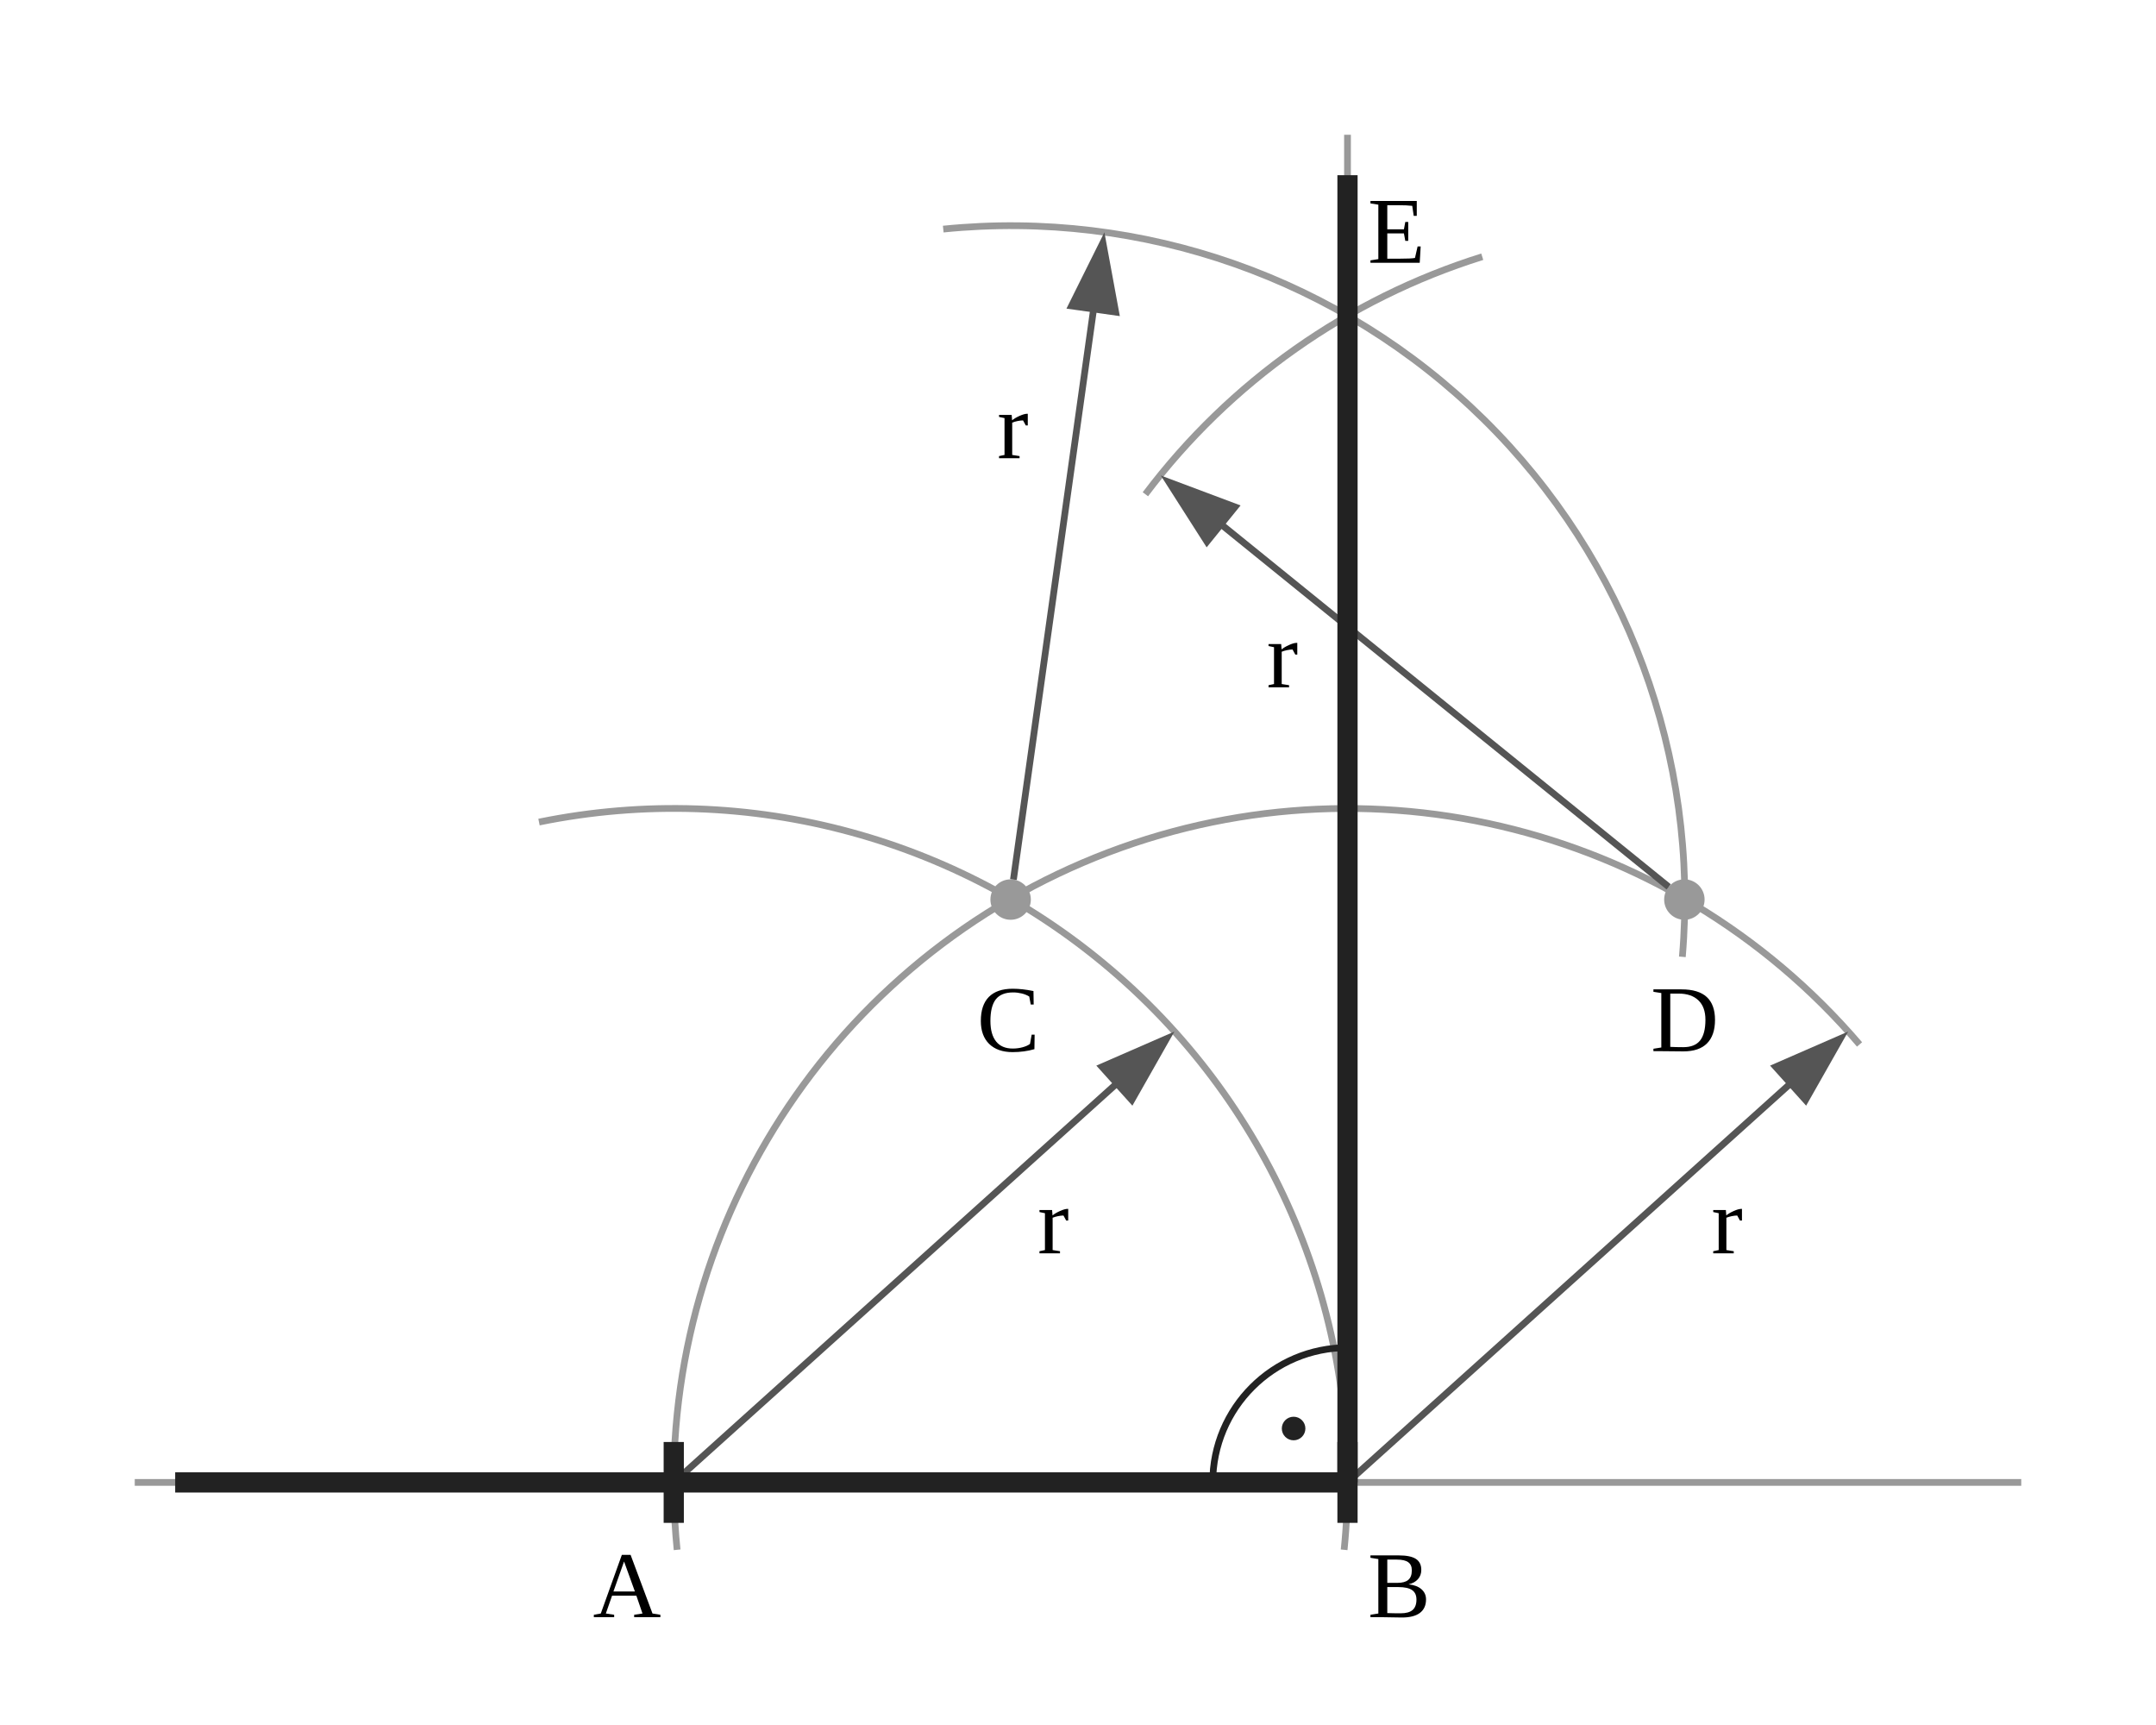
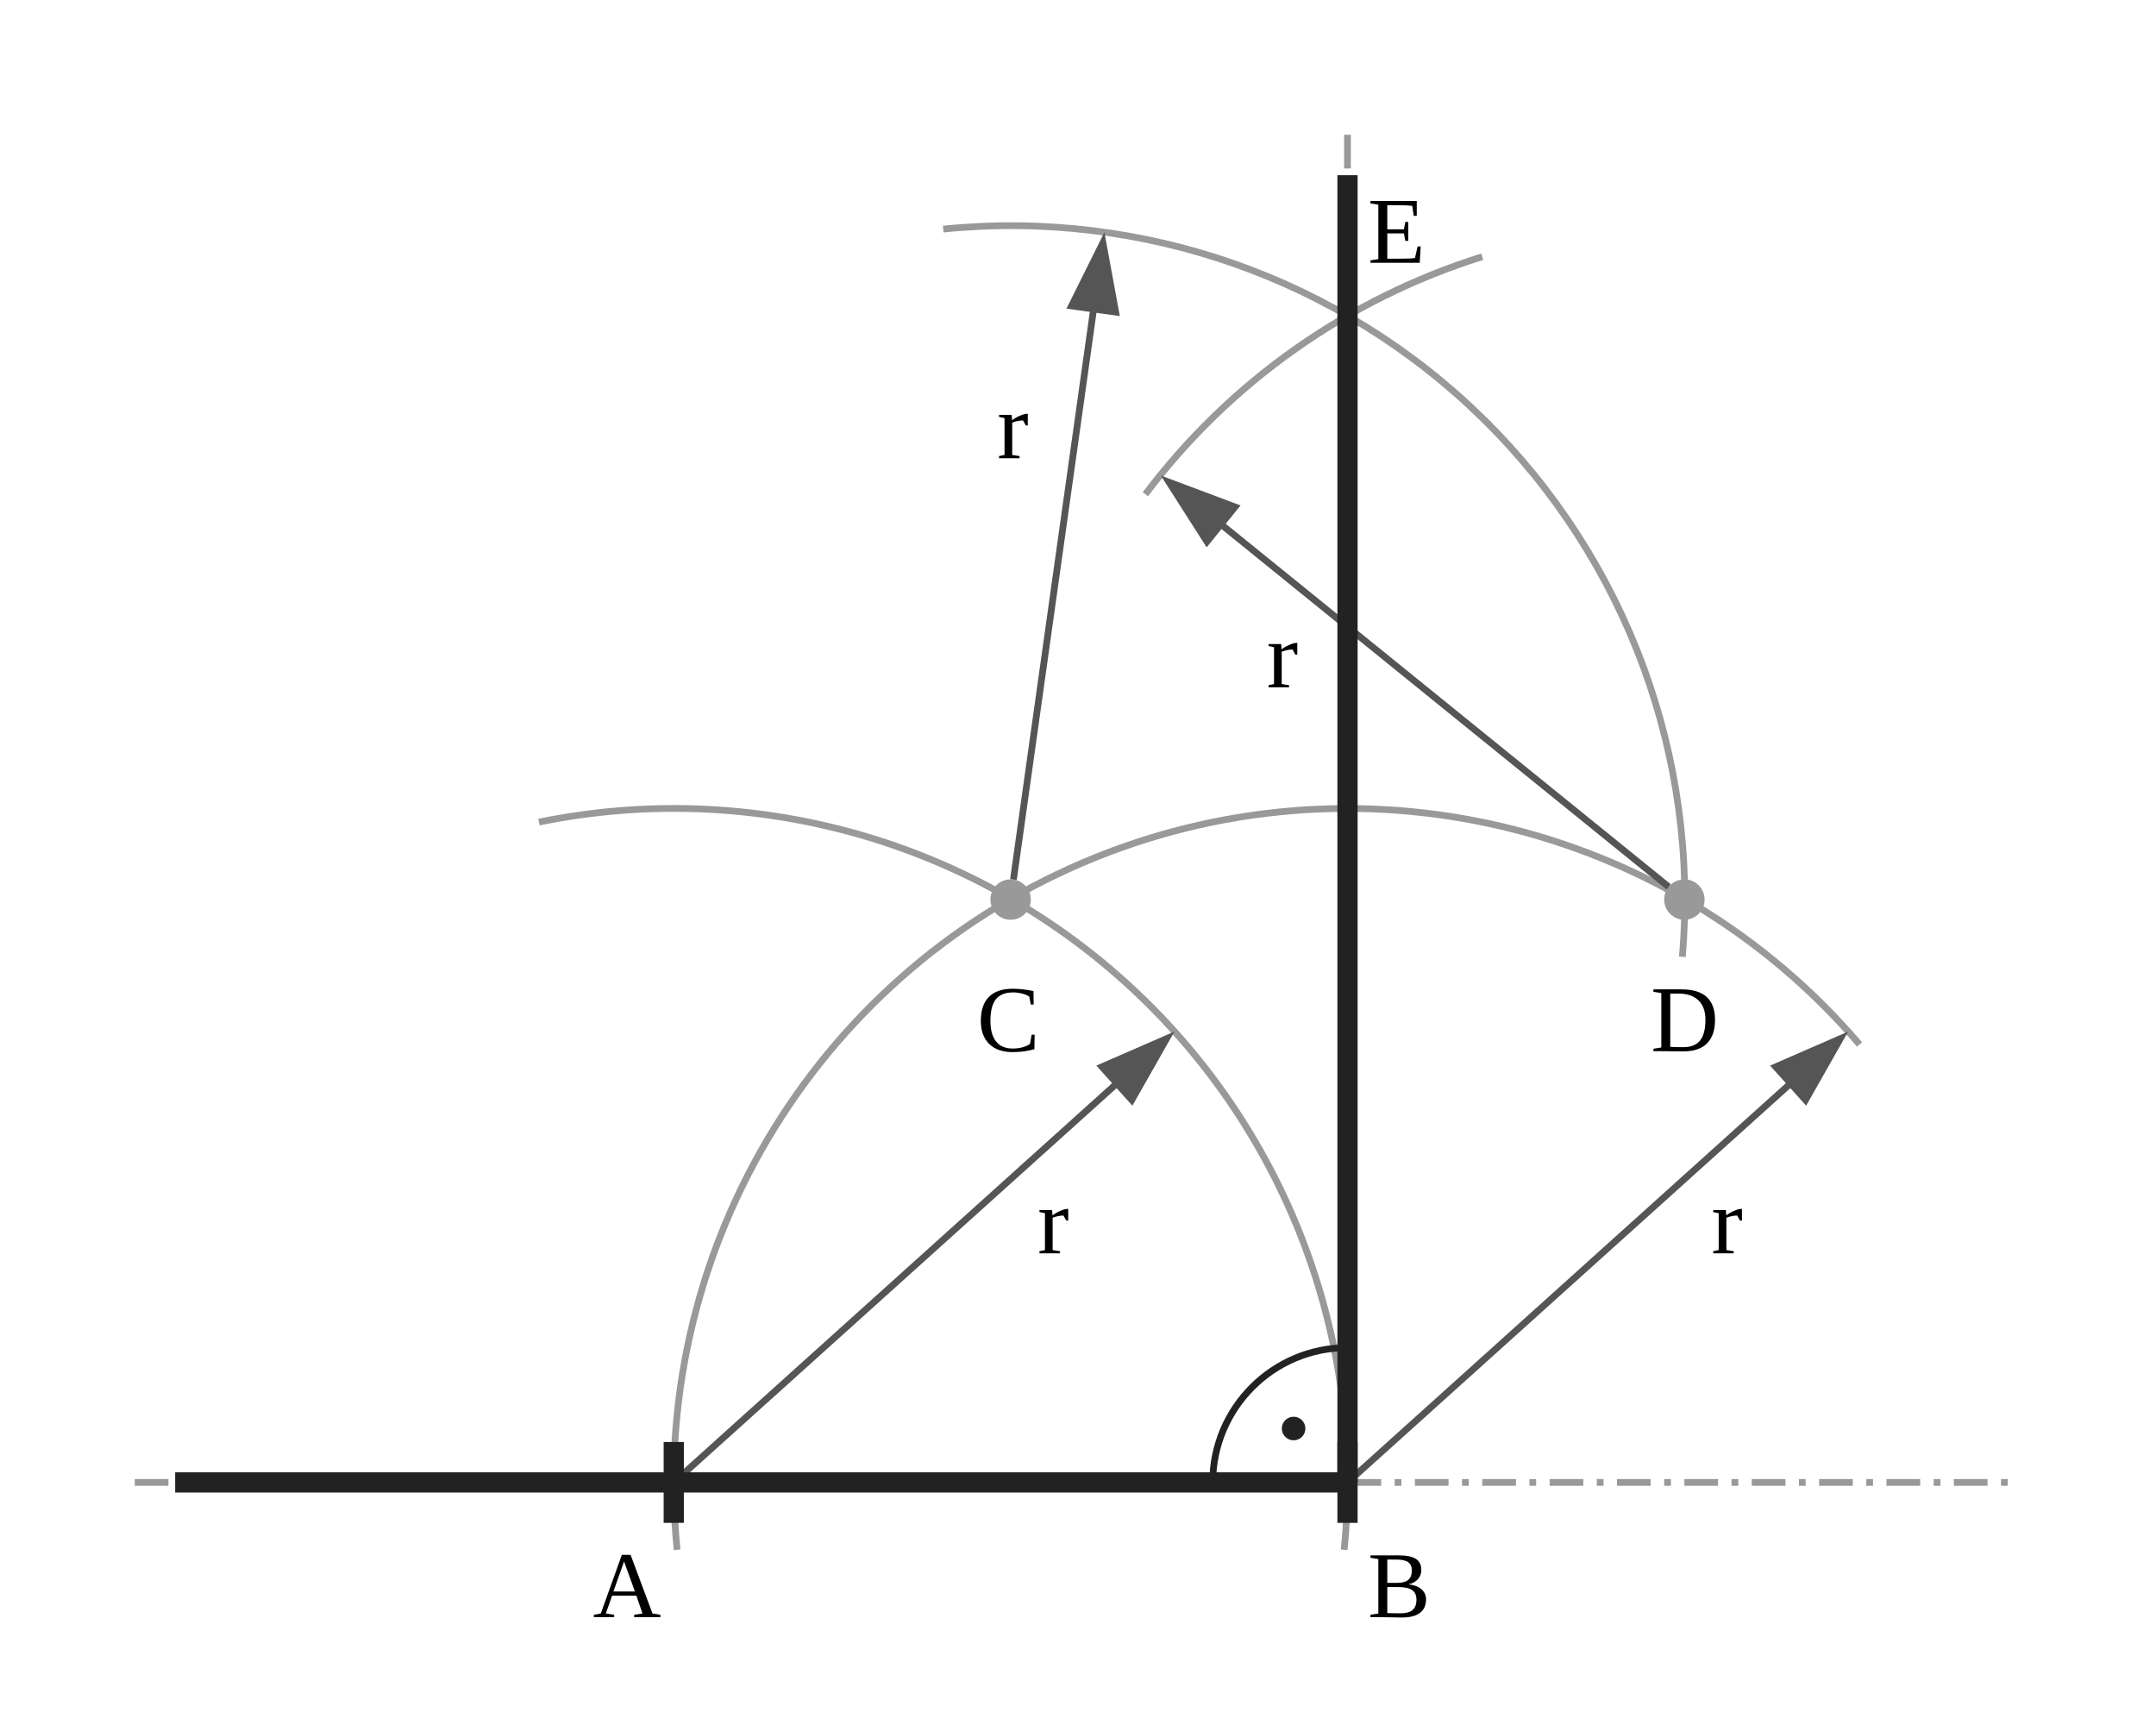
<svg xmlns="http://www.w3.org/2000/svg" width="320" height="256" viewBox="0 0 320 256">
  <style type="text/css">
  
  .eyes { fill: #999; stroke: none; }
  .helpline { fill: none; stroke-width: 1px; stroke: #999; }
  .radii { fill: none; stroke-width: 1px; stroke: #555; }
  .arrowhead { fill: #555; stroke: none; }
  .constructor { fill: none; stroke-width: 1px; stroke: #222; }
  .constructor-filled { fill: #222; stroke: none; }
  .result { fill: none; stroke-width: 3px; stroke: #222; }
  text { color: #222; font-size: 14px; }
  tspan { font-size: 60%; }
  
 </style>
  <g>
    <g>
-       <line class="helpline" x1="20" y1="220" x2="300" y2="220" />
+       <line class="helpline" x1="20" y1="220" x2="300" y2="220" stroke-dasharray="5 2 1 2" />
    </g>
    <g>
      <g>
        <text x="88" y="240">A</text>
        <path class="helpline" d="M 80 122 A 100 100 180 0 1 199.5 230" />
        <g>
          <g transform="rotate(138, 100, 220)">
            <line class="radii" x1="100" y1="220" x2="3" y2="220" />
            <polygon class="arrowhead" points="0,220 12,216 12,224" />
          </g>
          <text x="154" y="186">r</text>
        </g>
      </g>
      <g>
        <text x="203" y="240">B</text>
        <path class="helpline" d="M 100.5 230 A 100 100 180 0 1 276 155" />
        <g>
          <g transform="rotate(138, 200, 220)">
            <line class="radii" x1="200" y1="220" x2="103" y2="220" />
            <polygon class="arrowhead" points="100,220 112,216 112,224" />
          </g>
          <text x="254" y="186">r</text>
        </g>
      </g>
      <g>
        <circle class="eyes" cx="150" cy="133.5" r="3" />
        <text x="145" y="156">C</text>
        <path class="helpline" d="M 140 34 A 100 100 180 0 1 249.7 142" />
        <g>
          <g transform="rotate(98, 150, 133.5)">
            <line class="radii" x1="147" y1="133.5" x2="53" y2="133.5" />
            <polygon class="arrowhead" points="50,133.5 62,129.5 62,137.5" />
          </g>
          <text x="148" y="68">r</text>
        </g>
      </g>
      <g>
        <circle class="eyes" cx="250" cy="133.5" r="3" />
        <text x="245" y="156">D</text>
        <path class="helpline" d="M 170 73.35 A 100 100 180 0 1 220 38.1" />
        <g>
          <g transform="rotate(39, 250, 133.5)">
            <line class="radii" x1="247" y1="133.5" x2="153" y2="133.5" />
            <polygon class="arrowhead" points="150,133.5 162,129.5 162,137.5" />
          </g>
          <text x="188" y="102">r</text>
        </g>
      </g>
      <g>
-         <line class="helpline" x1="200" y1="20" x2="200" y2="220" />
+         <line class="helpline" x1="200" y1="20" x2="200" y2="220" stroke-dasharray="5 2 1 2" />
        <text x="203" y="39">E</text>
      </g>
    </g>
    <g>
      <path class="constructor" d="M 180 220 A 20 20 180 0 1 200 200" />
      <circle class="constructor-filled" cx="192" cy="212" r="1.75" />
    </g>
  </g>
  <g id="figure">
    <line class="result" x1="26" y1="220" x2="200" y2="220" />
    <line class="result" x1="100" y1="214" x2="100" y2="226" />
    <line class="result" x1="200" y1="214" x2="200" y2="226" />
    <line class="result" x1="200" y1="26" x2="200" y2="220" />
  </g>
</svg>
